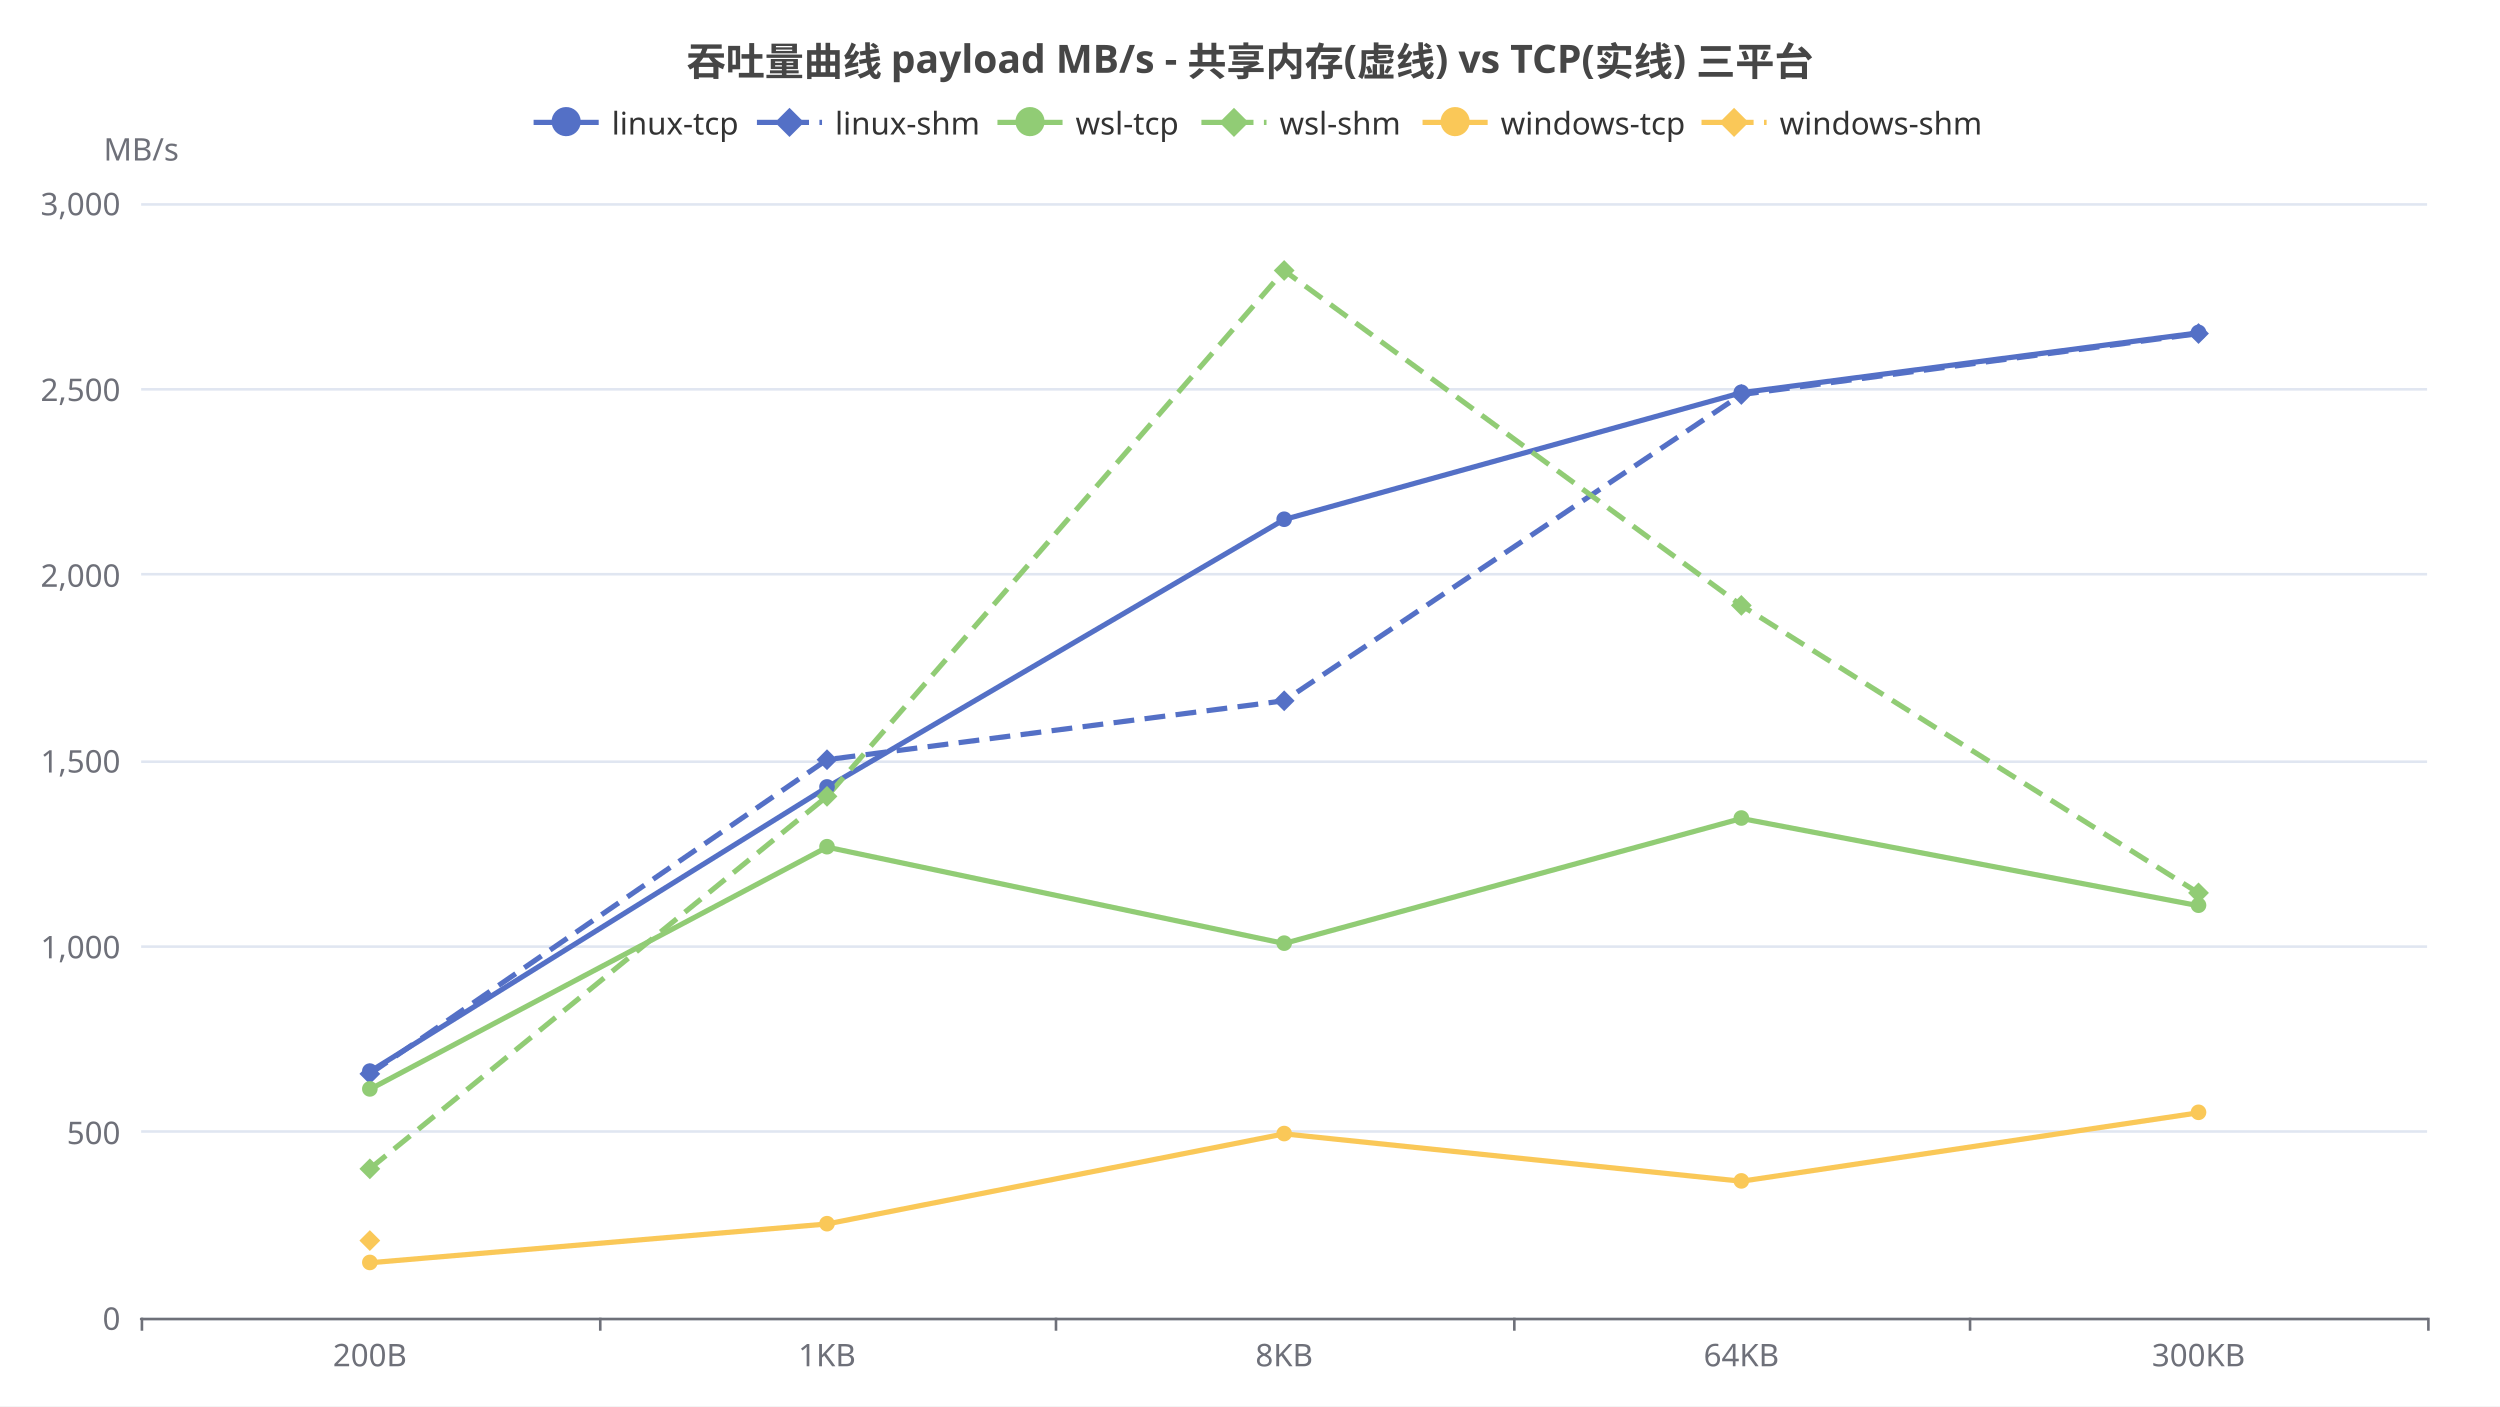
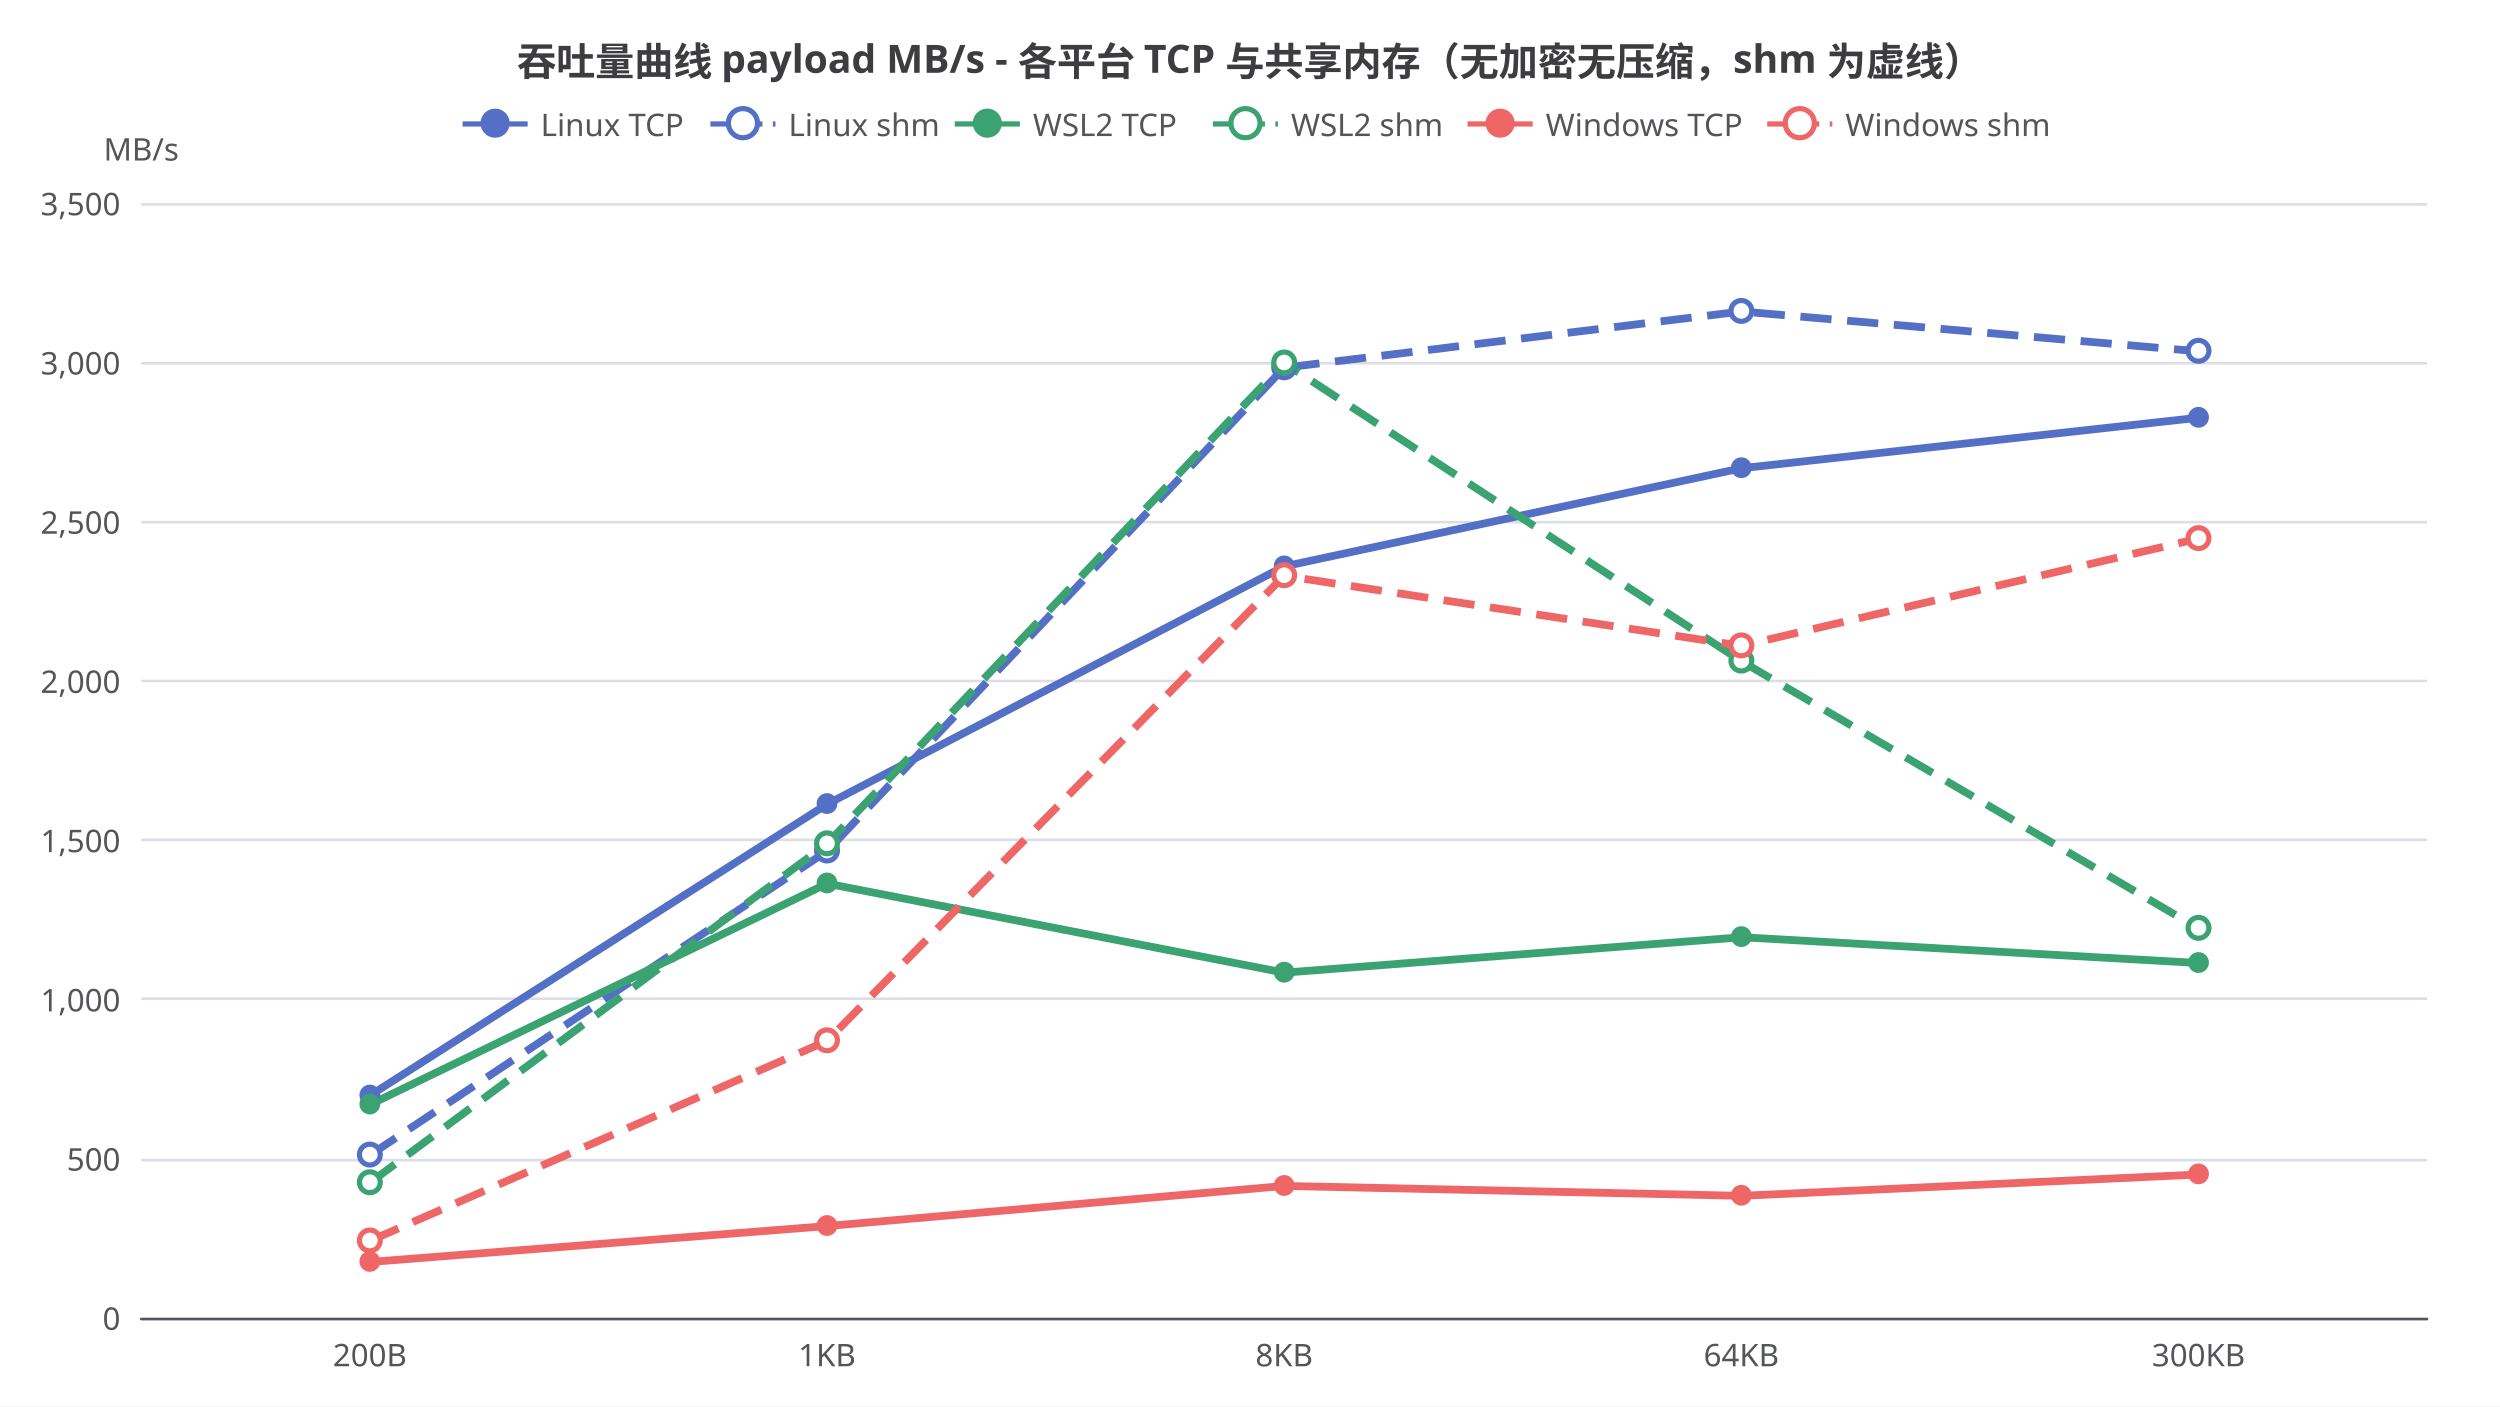
<svg xmlns="http://www.w3.org/2000/svg" width="960" height="540" version="1.1" baseProfile="full" viewBox="0 0 960 540">
  <rect width="960" height="540" x="0" y="0" fill="#ffffff" />
-   <path d="M54.2 506.5L932 506.5" fill="none" pointer-events="visible" stroke="#E0E6F1" class="zr3-cls-18" />
-   <path d="M54.2 434.5L932 434.5" fill="none" pointer-events="visible" stroke="#E0E6F1" class="zr3-cls-18" />
-   <path d="M54.2 363.5L932 363.5" fill="none" pointer-events="visible" stroke="#E0E6F1" class="zr3-cls-18" />
-   <path d="M54.2 292.5L932 292.5" fill="none" pointer-events="visible" stroke="#E0E6F1" class="zr3-cls-18" />
-   <path d="M54.2 220.5L932 220.5" fill="none" pointer-events="visible" stroke="#E0E6F1" class="zr3-cls-18" />
-   <path d="M54.2 149.5L932 149.5" fill="none" pointer-events="visible" stroke="#E0E6F1" class="zr3-cls-18" />
-   <path d="M54.2 78.5L932 78.5" fill="none" pointer-events="visible" stroke="#E0E6F1" class="zr3-cls-18" />
-   <text dominant-baseline="central" text-anchor="middle" style="font-size:12px;font-family:Microsoft YaHei;" y="-6" transform="translate(54.24 63)" fill="#6E7079">MB/s</text>
-   <path d="M54.2 506.5L932 506.5" fill="none" pointer-events="visible" stroke="#6E7079" stroke-linecap="round" class="zr3-cls-18" />
-   <path d="M54.5 506L54.5 511" fill="none" pointer-events="visible" stroke="#6E7079" class="zr3-cls-18" />
-   <path d="M230.5 506L230.5 511" fill="none" pointer-events="visible" stroke="#6E7079" class="zr3-cls-18" />
-   <path d="M405.5 506L405.5 511" fill="none" pointer-events="visible" stroke="#6E7079" class="zr3-cls-18" />
-   <path d="M581.5 506L581.5 511" fill="none" pointer-events="visible" stroke="#6E7079" class="zr3-cls-18" />
-   <path d="M756.5 506L756.5 511" fill="none" pointer-events="visible" stroke="#6E7079" class="zr3-cls-18" />
-   <path d="M932.5 506L932.5 511" fill="none" pointer-events="visible" stroke="#6E7079" class="zr3-cls-18" />
-   <text dominant-baseline="central" text-anchor="end" style="font-size:12px;font-family:Microsoft YaHei;" transform="translate(46.24 506)" fill="#6E7079">0</text>
-   <text dominant-baseline="central" text-anchor="end" style="font-size:12px;font-family:Microsoft YaHei;" transform="translate(46.24 434.6667)" fill="#6E7079">500</text>
-   <text dominant-baseline="central" text-anchor="end" style="font-size:12px;font-family:Microsoft YaHei;" transform="translate(46.24 363.3333)" fill="#6E7079">1,000</text>
-   <text dominant-baseline="central" text-anchor="end" style="font-size:12px;font-family:Microsoft YaHei;" transform="translate(46.24 292)" fill="#6E7079">1,500</text>
-   <text dominant-baseline="central" text-anchor="end" style="font-size:12px;font-family:Microsoft YaHei;" transform="translate(46.24 220.6667)" fill="#6E7079">2,000</text>
-   <text dominant-baseline="central" text-anchor="end" style="font-size:12px;font-family:Microsoft YaHei;" transform="translate(46.24 149.3333)" fill="#6E7079">2,500</text>
-   <text dominant-baseline="central" text-anchor="end" style="font-size:12px;font-family:Microsoft YaHei;" transform="translate(46.24 78)" fill="#6E7079">3,000</text>
-   <text dominant-baseline="central" text-anchor="middle" style="font-size:12px;font-family:Microsoft YaHei;" y="6" transform="translate(142.016 514)" fill="#6E7079">200B</text>
-   <text dominant-baseline="central" text-anchor="middle" style="font-size:12px;font-family:Microsoft YaHei;" y="6" transform="translate(317.568 514)" fill="#6E7079">1KB</text>
-   <text dominant-baseline="central" text-anchor="middle" style="font-size:12px;font-family:Microsoft YaHei;" y="6" transform="translate(493.12 514)" fill="#6E7079">8KB</text>
-   <text dominant-baseline="central" text-anchor="middle" style="font-size:12px;font-family:Microsoft YaHei;" y="6" transform="translate(668.672 514)" fill="#6E7079">64KB</text>
-   <text dominant-baseline="central" text-anchor="middle" style="font-size:12px;font-family:Microsoft YaHei;" y="6" transform="translate(844.224 514)" fill="#6E7079">300KB</text>
-   <g clip-path="url(#zr3-c0)">
-     <path d="M142 411.5L317.6 302.3L493.1 199.5L668.7 150.8L844.2 127.8" fill="none" pointer-events="visible" stroke="#5470c6" stroke-width="2" stroke-linejoin="bevel" class="zr3-cls-20" />
+   <path d="M54.2 506.5L932 506.5" fill="none" pointer-events="visible" stroke="#dbdee4" class="zr10-cls-94" />
+   <path d="M54.2 445.5L932 445.5" fill="none" pointer-events="visible" stroke="#dbdee4" class="zr10-cls-94" />
+   <path d="M54.2 383.5L932 383.5" fill="none" pointer-events="visible" stroke="#dbdee4" class="zr10-cls-94" />
+   <path d="M54.2 322.5L932 322.5" fill="none" pointer-events="visible" stroke="#dbdee4" class="zr10-cls-94" />
+   <path d="M54.2 261.5L932 261.5" fill="none" pointer-events="visible" stroke="#dbdee4" class="zr10-cls-94" />
+   <path d="M54.2 200.5L932 200.5" fill="none" pointer-events="visible" stroke="#dbdee4" class="zr10-cls-94" />
+   <path d="M54.2 139.5L932 139.5" fill="none" pointer-events="visible" stroke="#dbdee4" class="zr10-cls-94" />
+   <path d="M54.2 78.5L932 78.5" fill="none" pointer-events="visible" stroke="#dbdee4" class="zr10-cls-94" />
+   <text dominant-baseline="central" text-anchor="middle" style="font-size:12px;font-family:Microsoft YaHei;" y="-6" transform="translate(54.24 63)" fill="#54555a">MB/s</text>
+   <path d="M54.2 506.5L932 506.5" fill="none" pointer-events="visible" stroke="#54555a" stroke-linecap="round" class="zr10-cls-94" />
+   <text dominant-baseline="central" text-anchor="end" style="font-size:12px;font-family:Microsoft YaHei;" transform="translate(46.24 506)" fill="#54555a">0</text>
+   <text dominant-baseline="central" text-anchor="end" style="font-size:12px;font-family:Microsoft YaHei;" transform="translate(46.24 444.8571)" fill="#54555a">500</text>
+   <text dominant-baseline="central" text-anchor="end" style="font-size:12px;font-family:Microsoft YaHei;" transform="translate(46.24 383.7143)" fill="#54555a">1,000</text>
+   <text dominant-baseline="central" text-anchor="end" style="font-size:12px;font-family:Microsoft YaHei;" transform="translate(46.24 322.5714)" fill="#54555a">1,500</text>
+   <text dominant-baseline="central" text-anchor="end" style="font-size:12px;font-family:Microsoft YaHei;" transform="translate(46.24 261.4286)" fill="#54555a">2,000</text>
+   <text dominant-baseline="central" text-anchor="end" style="font-size:12px;font-family:Microsoft YaHei;" transform="translate(46.24 200.2857)" fill="#54555a">2,500</text>
+   <text dominant-baseline="central" text-anchor="end" style="font-size:12px;font-family:Microsoft YaHei;" transform="translate(46.24 139.1429)" fill="#54555a">3,000</text>
+   <text dominant-baseline="central" text-anchor="end" style="font-size:12px;font-family:Microsoft YaHei;" transform="translate(46.24 78)" fill="#54555a">3,500</text>
+   <text dominant-baseline="central" text-anchor="middle" style="font-size:12px;font-family:Microsoft YaHei;" y="6" transform="translate(142.016 514)" fill="#54555a">200B</text>
+   <text dominant-baseline="central" text-anchor="middle" style="font-size:12px;font-family:Microsoft YaHei;" y="6" transform="translate(317.568 514)" fill="#54555a">1KB</text>
+   <text dominant-baseline="central" text-anchor="middle" style="font-size:12px;font-family:Microsoft YaHei;" y="6" transform="translate(493.12 514)" fill="#54555a">8KB</text>
+   <text dominant-baseline="central" text-anchor="middle" style="font-size:12px;font-family:Microsoft YaHei;" y="6" transform="translate(668.672 514)" fill="#54555a">64KB</text>
+   <text dominant-baseline="central" text-anchor="middle" style="font-size:12px;font-family:Microsoft YaHei;" y="6" transform="translate(844.224 514)" fill="#54555a">300KB</text>
+   <g clip-path="url(#zr10-c0)">
+     <path d="M142 420.7L317.6 308.8L493.1 217.5L668.7 179.8L844.2 160.4" fill="none" pointer-events="visible" stroke="#5470c6" stroke-width="3" stroke-linejoin="bevel" class="zr10-cls-96" />
  </g>
-   <g clip-path="url(#zr3-c1)">
-     <path d="M142 412.4L317.6 291.7L493.1 269.1L668.7 151.5L844.2 128.1" fill="none" pointer-events="visible" stroke="#5470c6" stroke-width="2" stroke-dasharray="8,4" stroke-linejoin="bevel" class="zr3-cls-20" />
+   <g clip-path="url(#zr10-c1)">
+     <path d="M142 443.6L317.6 326.8L493.1 141.2L668.7 119.6L844.2 134.9" fill="none" pointer-events="visible" stroke="#5470c6" stroke-width="3" stroke-dasharray="12,6" stroke-linejoin="bevel" class="zr10-cls-96" />
  </g>
-   <g clip-path="url(#zr3-c2)">
-     <path d="M142 418.3L317.6 325.3L493.1 362.3L668.7 314.3L844.2 347.8" fill="none" pointer-events="visible" stroke="#91cc75" stroke-width="2" stroke-linejoin="bevel" class="zr3-cls-20" />
+   <g clip-path="url(#zr10-c2)">
+     <path d="M142 424.2L317.6 339.3L493.1 373.5L668.7 359.9L844.2 369.8" fill="none" pointer-events="visible" stroke="#3ba272" stroke-width="3" stroke-linejoin="bevel" class="zr10-cls-96" />
  </g>
-   <g clip-path="url(#zr3-c3)">
-     <path d="M142 448.8L317.6 305.8L493.1 103.9L668.7 232.5L844.2 342.9" fill="none" pointer-events="visible" stroke="#91cc75" stroke-width="2" stroke-dasharray="8,4" stroke-linejoin="bevel" class="zr3-cls-20" />
+   <g clip-path="url(#zr10-c3)">
+     <path d="M142 454.2L317.6 324L493.1 139.4L668.7 253.9L844.2 356.5" fill="none" pointer-events="visible" stroke="#3ba272" stroke-width="3" stroke-dasharray="12,6" stroke-linejoin="bevel" class="zr10-cls-96" />
  </g>
-   <g clip-path="url(#zr3-c4)">
-     <path d="M142 484.9L317.6 470L493.1 435.4L668.7 453.6L844.2 427.3" fill="none" pointer-events="visible" stroke="#fac858" stroke-width="2" stroke-linejoin="bevel" class="zr3-cls-20" />
+   <g clip-path="url(#zr10-c4)">
+     <path d="M142 484.6L317.6 470.8L493.1 455.4L668.7 459.2L844.2 451" fill="none" pointer-events="visible" stroke="#ee6666" stroke-width="3" stroke-linejoin="bevel" class="zr10-cls-96" />
  </g>
-   <g clip-path="url(#zr3-c5)">
-     <path d="M142 476.4" fill="none" pointer-events="visible" stroke="#fac858" stroke-width="2" stroke-dasharray="8,4" stroke-linejoin="bevel" class="zr3-cls-20" />
+   <g clip-path="url(#zr10-c5)">
+     <path d="M142 476.5L317.6 399.7L493.1 221.1L668.7 248L844.2 206.8" fill="none" pointer-events="visible" stroke="#ee6666" stroke-width="3" stroke-dasharray="12,6" stroke-linejoin="bevel" class="zr10-cls-96" />
  </g>
-   <path d="M1 0A1 1 0 1 1 1 -0.1A1 1 0 0 1 1 0" transform="matrix(3,0,0,3,142.016,411.4548)" fill="#5470c6" ecmeta_series_index="0" ecmeta_data_index="0" ecmeta_ssr_type="chart" class="zr3-cls-21" />
-   <path d="M1 0A1 1 0 1 1 1 -0.1A1 1 0 0 1 1 0" transform="matrix(3,0,0,3,317.568,302.3291)" fill="#5470c6" ecmeta_series_index="0" ecmeta_data_index="1" ecmeta_ssr_type="chart" class="zr3-cls-21" />
-   <path d="M1 0A1 1 0 1 1 1 -0.1A1 1 0 0 1 1 0" transform="matrix(3,0,0,3,493.12,199.5377)" fill="#5470c6" ecmeta_series_index="0" ecmeta_data_index="2" ecmeta_ssr_type="chart" class="zr3-cls-21" />
-   <path d="M1 0A1 1 0 1 1 1 -0.1A1 1 0 0 1 1 0" transform="matrix(3,0,0,3,668.672,150.7743)" fill="#5470c6" ecmeta_series_index="0" ecmeta_data_index="3" ecmeta_ssr_type="chart" class="zr3-cls-21" />
-   <path d="M1 0A1 1 0 1 1 1 -0.1A1 1 0 0 1 1 0" transform="matrix(3,0,0,3,844.224,127.8049)" fill="#5470c6" ecmeta_series_index="0" ecmeta_data_index="4" ecmeta_ssr_type="chart" class="zr3-cls-21" />
-   <path d="M0 -1L1 0L0 1L-1 0Z" transform="matrix(4,0,0,4,142.016,412.3679)" fill="#5470c6" ecmeta_series_index="1" ecmeta_data_index="0" ecmeta_ssr_type="chart" class="zr3-cls-21" />
-   <path d="M0 -1L1 0L0 1L-1 0Z" transform="matrix(4,0,0,4,317.568,291.7289)" fill="#5470c6" ecmeta_series_index="1" ecmeta_data_index="1" ecmeta_ssr_type="chart" class="zr3-cls-21" />
-   <path d="M0 -1L1 0L0 1L-1 0Z" transform="matrix(4,0,0,4,493.12,269.102)" fill="#5470c6" ecmeta_series_index="1" ecmeta_data_index="2" ecmeta_ssr_type="chart" class="zr3-cls-21" />
-   <path d="M0 -1L1 0L0 1L-1 0Z" transform="matrix(4,0,0,4,668.672,151.4876)" fill="#5470c6" ecmeta_series_index="1" ecmeta_data_index="3" ecmeta_ssr_type="chart" class="zr3-cls-21" />
-   <path d="M0 -1L1 0L0 1L-1 0Z" transform="matrix(4,0,0,4,844.224,128.076)" fill="#5470c6" ecmeta_series_index="1" ecmeta_data_index="4" ecmeta_ssr_type="chart" class="zr3-cls-21" />
-   <path d="M1 0A1 1 0 1 1 1 -0.1A1 1 0 0 1 1 0" transform="matrix(3,0,0,3,142.016,418.2885)" fill="#91cc75" ecmeta_series_index="2" ecmeta_data_index="0" ecmeta_ssr_type="chart" class="zr3-cls-22" />
-   <path d="M1 0A1 1 0 1 1 1 -0.1A1 1 0 0 1 1 0" transform="matrix(3,0,0,3,317.568,325.2841)" fill="#91cc75" ecmeta_series_index="2" ecmeta_data_index="1" ecmeta_ssr_type="chart" class="zr3-cls-22" />
-   <path d="M1 0A1 1 0 1 1 1 -0.1A1 1 0 0 1 1 0" transform="matrix(3,0,0,3,493.12,362.3204)" fill="#91cc75" ecmeta_series_index="2" ecmeta_data_index="2" ecmeta_ssr_type="chart" class="zr3-cls-22" />
-   <path d="M1 0A1 1 0 1 1 1 -0.1A1 1 0 0 1 1 0" transform="matrix(3,0,0,3,668.672,314.2703)" fill="#91cc75" ecmeta_series_index="2" ecmeta_data_index="3" ecmeta_ssr_type="chart" class="zr3-cls-22" />
-   <path d="M1 0A1 1 0 1 1 1 -0.1A1 1 0 0 1 1 0" transform="matrix(3,0,0,3,844.224,347.7541)" fill="#91cc75" ecmeta_series_index="2" ecmeta_data_index="4" ecmeta_ssr_type="chart" class="zr3-cls-22" />
-   <path d="M0 -1L1 0L0 1L-1 0Z" transform="matrix(4,0,0,4,142.016,448.8335)" fill="#91cc75" ecmeta_series_index="3" ecmeta_data_index="0" ecmeta_ssr_type="chart" class="zr3-cls-22" />
-   <path d="M0 -1L1 0L0 1L-1 0Z" transform="matrix(4,0,0,4,317.568,305.7959)" fill="#91cc75" ecmeta_series_index="3" ecmeta_data_index="1" ecmeta_ssr_type="chart" class="zr3-cls-22" />
-   <path d="M0 -1L1 0L0 1L-1 0Z" transform="matrix(4,0,0,4,493.12,103.8655)" fill="#91cc75" ecmeta_series_index="3" ecmeta_data_index="2" ecmeta_ssr_type="chart" class="zr3-cls-22" />
-   <path d="M0 -1L1 0L0 1L-1 0Z" transform="matrix(4,0,0,4,668.672,232.4795)" fill="#91cc75" ecmeta_series_index="3" ecmeta_data_index="3" ecmeta_ssr_type="chart" class="zr3-cls-22" />
-   <path d="M0 -1L1 0L0 1L-1 0Z" transform="matrix(4,0,0,4,844.224,342.8749)" fill="#91cc75" ecmeta_series_index="3" ecmeta_data_index="4" ecmeta_ssr_type="chart" class="zr3-cls-22" />
-   <path d="M1 0A1 1 0 1 1 1 -0.1A1 1 0 0 1 1 0" transform="matrix(3,0,0,3,142.016,484.9281)" fill="#fac858" ecmeta_series_index="4" ecmeta_data_index="0" ecmeta_ssr_type="chart" class="zr3-cls-23" />
-   <path d="M1 0A1 1 0 1 1 1 -0.1A1 1 0 0 1 1 0" transform="matrix(3,0,0,3,317.568,470.048)" fill="#fac858" ecmeta_series_index="4" ecmeta_data_index="1" ecmeta_ssr_type="chart" class="zr3-cls-23" />
-   <path d="M1 0A1 1 0 1 1 1 -0.1A1 1 0 0 1 1 0" transform="matrix(3,0,0,3,493.12,435.4371)" fill="#fac858" ecmeta_series_index="4" ecmeta_data_index="2" ecmeta_ssr_type="chart" class="zr3-cls-23" />
-   <path d="M1 0A1 1 0 1 1 1 -0.1A1 1 0 0 1 1 0" transform="matrix(3,0,0,3,668.672,453.6128)" fill="#fac858" ecmeta_series_index="4" ecmeta_data_index="3" ecmeta_ssr_type="chart" class="zr3-cls-23" />
-   <path d="M1 0A1 1 0 1 1 1 -0.1A1 1 0 0 1 1 0" transform="matrix(3,0,0,3,844.224,427.2765)" fill="#fac858" ecmeta_series_index="4" ecmeta_data_index="4" ecmeta_ssr_type="chart" class="zr3-cls-23" />
-   <path d="M0 -1L1 0L0 1L-1 0Z" transform="matrix(4,0,0,4,142.016,476.3824)" fill="#fac858" ecmeta_series_index="5" ecmeta_data_index="0" ecmeta_ssr_type="chart" class="zr3-cls-23" />
-   <path d="M-5 -5l562.2 0l0 22l-562.2 0Z" transform="translate(203.9 41)" fill="rgb(0,0,0)" fill-opacity="0" stroke="#ccc" stroke-width="0" class="zr3-cls-18" />
-   <path d="M0 7L25 7" transform="translate(204.9 40)" fill="#000" stroke="#5470c6" stroke-width="2" stroke-linecap="butt" stroke-miterlimit="10" class="zr3-cls-18" />
-   <path d="M18.1 7A5.6 5.6 0 1 1 18.1 6.4A5.6 5.6 0 0 1 18.1 7" transform="translate(204.9 40)" fill="#5470c6" class="zr3-cls-18" />
-   <text dominant-baseline="central" text-anchor="start" style="font-size:12px;font-family:Microsoft YaHei;" x="30" y="7" transform="translate(204.9 40)" fill="#333">linux-tcp</text>
-   <path d="M-1 1l75.8 0l0 12l-75.8 0Z" transform="translate(204.9 40)" fill="none" pointer-events="visible" ecmeta_series_index="0" ecmeta_data_index="0" ecmeta_ssr_type="legend" class="zr3-cls-24" />
-   <path d="M0 7L25 7" transform="translate(290.66 40)" fill="#000" stroke="#5470c6" stroke-width="2" stroke-dasharray="8,4" stroke-linecap="butt" stroke-miterlimit="10" class="zr3-cls-18" />
-   <path d="M12.5 1.4L18.1 7L12.5 12.6L6.9 7Z" transform="translate(290.66 40)" fill="#5470c6" class="zr3-cls-18" />
-   <text dominant-baseline="central" text-anchor="start" style="font-size:12px;font-family:Microsoft YaHei;" x="30" y="7" transform="translate(290.66 40)" fill="#333">linux-shm</text>
-   <path d="M-1 1l82.4 0l0 12l-82.4 0Z" transform="translate(290.66 40)" fill="none" pointer-events="visible" ecmeta_series_index="1" ecmeta_data_index="1" ecmeta_ssr_type="legend" class="zr3-cls-24" />
-   <path d="M0 7L25 7" transform="translate(383.02 40)" fill="#000" stroke="#91cc75" stroke-width="2" stroke-linecap="butt" stroke-miterlimit="10" class="zr3-cls-18" />
-   <path d="M18.1 7A5.6 5.6 0 1 1 18.1 6.4A5.6 5.6 0 0 1 18.1 7" transform="translate(383.02 40)" fill="#91cc75" class="zr3-cls-18" />
-   <text dominant-baseline="central" text-anchor="start" style="font-size:12px;font-family:Microsoft YaHei;" x="30" y="7" transform="translate(383.02 40)" fill="#333">wsl-tcp</text>
-   <path d="M-1 1l68.3 0l0 12l-68.3 0Z" transform="translate(383.02 40)" fill="none" pointer-events="visible" ecmeta_series_index="2" ecmeta_data_index="2" ecmeta_ssr_type="legend" class="zr3-cls-24" />
-   <path d="M0 7L25 7" transform="translate(461.34 40)" fill="#000" stroke="#91cc75" stroke-width="2" stroke-dasharray="8,4" stroke-linecap="butt" stroke-miterlimit="10" class="zr3-cls-18" />
-   <path d="M12.5 1.4L18.1 7L12.5 12.6L6.9 7Z" transform="translate(461.34 40)" fill="#91cc75" class="zr3-cls-18" />
-   <text dominant-baseline="central" text-anchor="start" style="font-size:12px;font-family:Microsoft YaHei;" x="30" y="7" transform="translate(461.34 40)" fill="#333">wsl-shm</text>
-   <path d="M-1 1l74.9 0l0 12l-74.9 0Z" transform="translate(461.34 40)" fill="none" pointer-events="visible" ecmeta_series_index="3" ecmeta_data_index="3" ecmeta_ssr_type="legend" class="zr3-cls-24" />
-   <path d="M0 7L25 7" transform="translate(546.26 40)" fill="#000" stroke="#fac858" stroke-width="2" stroke-linecap="butt" stroke-miterlimit="10" class="zr3-cls-18" />
-   <path d="M18.1 7A5.6 5.6 0 1 1 18.1 6.4A5.6 5.6 0 0 1 18.1 7" transform="translate(546.26 40)" fill="#fac858" class="zr3-cls-18" />
-   <text dominant-baseline="central" text-anchor="start" style="font-size:12px;font-family:Microsoft YaHei;" x="30" y="7" transform="translate(546.26 40)" fill="#333">windows-tcp</text>
-   <path d="M-1 1l97.1 0l0 12l-97.1 0Z" transform="translate(546.26 40)" fill="none" pointer-events="visible" ecmeta_series_index="4" ecmeta_data_index="4" ecmeta_ssr_type="legend" class="zr3-cls-24" />
-   <path d="M0 7L25 7" transform="translate(653.38 40)" fill="#000" stroke="#fac858" stroke-width="2" stroke-dasharray="8,4" stroke-linecap="butt" stroke-miterlimit="10" class="zr3-cls-18" />
-   <path d="M12.5 1.4L18.1 7L12.5 12.6L6.9 7Z" transform="translate(653.38 40)" fill="#fac858" class="zr3-cls-18" />
-   <text dominant-baseline="central" text-anchor="start" style="font-size:12px;font-family:Microsoft YaHei;" x="30" y="7" transform="translate(653.38 40)" fill="#333">windows-shm</text>
-   <path d="M-1 1l103.7 0l0 12l-103.7 0Z" transform="translate(653.38 40)" fill="none" pointer-events="visible" ecmeta_series_index="5" ecmeta_data_index="5" ecmeta_ssr_type="legend" class="zr3-cls-24" />
-   <path d="M-218.1 -5l436.1 0l0 25l-436.1 0Z" transform="translate(480 15)" fill="rgb(0,0,0)" fill-opacity="0" stroke="#ccc" stroke-width="0" class="zr3-cls-18" />
-   <text dominant-baseline="central" text-anchor="middle" style="font-size:15px;font-family:Microsoft YaHei;font-weight:bold;" xml:space="preserve" y="7.5" transform="translate(480 15)" fill="#464646">吞吐量曲线 payload MB/s - 共享内存(虚线) vs TCP(实线) 三平台</text>
+   <path d="M1 0A1 1 0 1 1 1 -0.1A1 1 0 0 1 1 0" transform="matrix(4,0,0,4,142.016,420.7057)" fill="#5470c6" ecmeta_series_index="0" ecmeta_data_index="0" ecmeta_ssr_type="chart" class="zr10-cls-97" />
+   <path d="M1 0A1 1 0 1 1 1 -0.1A1 1 0 0 1 1 0" transform="matrix(4,0,0,4,317.568,308.7654)" fill="#5470c6" ecmeta_series_index="0" ecmeta_data_index="1" ecmeta_ssr_type="chart" class="zr10-cls-97" />
+   <path d="M1 0A1 1 0 1 1 1 -0.1A1 1 0 0 1 1 0" transform="matrix(4,0,0,4,493.12,217.5158)" fill="#5470c6" ecmeta_series_index="0" ecmeta_data_index="2" ecmeta_ssr_type="chart" class="zr10-cls-97" />
+   <path d="M1 0A1 1 0 1 1 1 -0.1A1 1 0 0 1 1 0" transform="matrix(4,0,0,4,668.672,179.8029)" fill="#5470c6" ecmeta_series_index="0" ecmeta_data_index="3" ecmeta_ssr_type="chart" class="zr10-cls-97" />
+   <path d="M1 0A1 1 0 1 1 1 -0.1A1 1 0 0 1 1 0" transform="matrix(4,0,0,4,844.224,160.445)" fill="#5470c6" ecmeta_series_index="0" ecmeta_data_index="4" ecmeta_ssr_type="chart" class="zr10-cls-97" />
+   <path d="M1 0A1 1 0 1 1 1 -0.1A1 1 0 0 1 1 0" transform="matrix(4,0,0,4,142.016,443.5609)" fill="#fff" stroke="#5470c6" stroke-width="0.5" ecmeta_series_index="1" ecmeta_data_index="0" ecmeta_ssr_type="chart" class="zr10-cls-98" />
+   <path d="M1 0A1 1 0 1 1 1 -0.1A1 1 0 0 1 1 0" transform="matrix(4,0,0,4,317.568,326.8025)" fill="#fff" stroke="#5470c6" stroke-width="0.5" ecmeta_series_index="1" ecmeta_data_index="1" ecmeta_ssr_type="chart" class="zr10-cls-98" />
+   <path d="M1 0A1 1 0 1 1 1 -0.1A1 1 0 0 1 1 0" transform="matrix(4,0,0,4,493.12,141.2462)" fill="#fff" stroke="#5470c6" stroke-width="0.5" ecmeta_series_index="1" ecmeta_data_index="2" ecmeta_ssr_type="chart" class="zr10-cls-98" />
+   <path d="M1 0A1 1 0 1 1 1 -0.1A1 1 0 0 1 1 0" transform="matrix(4,0,0,4,668.672,119.5894)" fill="#fff" stroke="#5470c6" stroke-width="0.5" ecmeta_series_index="1" ecmeta_data_index="3" ecmeta_ssr_type="chart" class="zr10-cls-98" />
+   <path d="M1 0A1 1 0 1 1 1 -0.1A1 1 0 0 1 1 0" transform="matrix(4,0,0,4,844.224,134.8995)" fill="#fff" stroke="#5470c6" stroke-width="0.5" ecmeta_series_index="1" ecmeta_data_index="4" ecmeta_ssr_type="chart" class="zr10-cls-98" />
+   <path d="M1 0A1 1 0 1 1 1 -0.1A1 1 0 0 1 1 0" transform="matrix(4,0,0,4,142.016,424.1542)" fill="#3ba272" ecmeta_series_index="2" ecmeta_data_index="0" ecmeta_ssr_type="chart" class="zr10-cls-99" />
+   <path d="M1 0A1 1 0 1 1 1 -0.1A1 1 0 0 1 1 0" transform="matrix(4,0,0,4,317.568,339.2512)" fill="#3ba272" ecmeta_series_index="2" ecmeta_data_index="1" ecmeta_ssr_type="chart" class="zr10-cls-99" />
+   <path d="M1 0A1 1 0 1 1 1 -0.1A1 1 0 0 1 1 0" transform="matrix(4,0,0,4,493.12,373.5157)" fill="#3ba272" ecmeta_series_index="2" ecmeta_data_index="2" ecmeta_ssr_type="chart" class="zr10-cls-99" />
+   <path d="M1 0A1 1 0 1 1 1 -0.1A1 1 0 0 1 1 0" transform="matrix(4,0,0,4,668.672,359.8564)" fill="#3ba272" ecmeta_series_index="2" ecmeta_data_index="3" ecmeta_ssr_type="chart" class="zr10-cls-99" />
+   <path d="M1 0A1 1 0 1 1 1 -0.1A1 1 0 0 1 1 0" transform="matrix(4,0,0,4,844.224,369.8104)" fill="#3ba272" ecmeta_series_index="2" ecmeta_data_index="4" ecmeta_ssr_type="chart" class="zr10-cls-99" />
+   <path d="M1 0A1 1 0 1 1 1 -0.1A1 1 0 0 1 1 0" transform="matrix(4,0,0,4,142.016,454.1875)" fill="#fff" stroke="#3ba272" stroke-width="0.5" ecmeta_series_index="3" ecmeta_data_index="0" ecmeta_ssr_type="chart" class="zr10-cls-98" />
+   <path d="M1 0A1 1 0 1 1 1 -0.1A1 1 0 0 1 1 0" transform="matrix(4,0,0,4,317.568,324.0388)" fill="#fff" stroke="#3ba272" stroke-width="0.5" ecmeta_series_index="3" ecmeta_data_index="1" ecmeta_ssr_type="chart" class="zr10-cls-98" />
+   <path d="M1 0A1 1 0 1 1 1 -0.1A1 1 0 0 1 1 0" transform="matrix(4,0,0,4,493.12,139.3874)" fill="#fff" stroke="#3ba272" stroke-width="0.5" ecmeta_series_index="3" ecmeta_data_index="2" ecmeta_ssr_type="chart" class="zr10-cls-98" />
+   <path d="M1 0A1 1 0 1 1 1 -0.1A1 1 0 0 1 1 0" transform="matrix(4,0,0,4,668.672,253.8591)" fill="#fff" stroke="#3ba272" stroke-width="0.5" ecmeta_series_index="3" ecmeta_data_index="3" ecmeta_ssr_type="chart" class="zr10-cls-98" />
+   <path d="M1 0A1 1 0 1 1 1 -0.1A1 1 0 0 1 1 0" transform="matrix(4,0,0,4,844.224,356.4935)" fill="#fff" stroke="#3ba272" stroke-width="0.5" ecmeta_series_index="3" ecmeta_data_index="4" ecmeta_ssr_type="chart" class="zr10-cls-98" />
+   <path d="M1 0A1 1 0 1 1 1 -0.1A1 1 0 0 1 1 0" transform="matrix(4,0,0,4,142.016,484.5878)" fill="#ee6666" ecmeta_series_index="4" ecmeta_data_index="0" ecmeta_ssr_type="chart" class="zr10-cls-100" />
+   <path d="M1 0A1 1 0 1 1 1 -0.1A1 1 0 0 1 1 0" transform="matrix(4,0,0,4,317.568,470.7939)" fill="#ee6666" ecmeta_series_index="4" ecmeta_data_index="1" ecmeta_ssr_type="chart" class="zr10-cls-100" />
+   <path d="M1 0A1 1 0 1 1 1 -0.1A1 1 0 0 1 1 0" transform="matrix(4,0,0,4,493.12,455.4226)" fill="#ee6666" ecmeta_series_index="4" ecmeta_data_index="2" ecmeta_ssr_type="chart" class="zr10-cls-100" />
+   <path d="M1 0A1 1 0 1 1 1 -0.1A1 1 0 0 1 1 0" transform="matrix(4,0,0,4,668.672,459.1768)" fill="#ee6666" ecmeta_series_index="4" ecmeta_data_index="3" ecmeta_ssr_type="chart" class="zr10-cls-100" />
+   <path d="M1 0A1 1 0 1 1 1 -0.1A1 1 0 0 1 1 0" transform="matrix(4,0,0,4,844.224,450.9714)" fill="#ee6666" ecmeta_series_index="4" ecmeta_data_index="4" ecmeta_ssr_type="chart" class="zr10-cls-100" />
+   <path d="M1 0A1 1 0 1 1 1 -0.1A1 1 0 0 1 1 0" transform="matrix(4,0,0,4,142.016,476.5414)" fill="#fff" stroke="#ee6666" stroke-width="0.5" ecmeta_series_index="5" ecmeta_data_index="0" ecmeta_ssr_type="chart" class="zr10-cls-98" />
+   <path d="M1 0A1 1 0 1 1 1 -0.1A1 1 0 0 1 1 0" transform="matrix(4,0,0,4,317.568,399.6726)" fill="#fff" stroke="#ee6666" stroke-width="0.5" ecmeta_series_index="5" ecmeta_data_index="1" ecmeta_ssr_type="chart" class="zr10-cls-98" />
+   <path d="M1 0A1 1 0 1 1 1 -0.1A1 1 0 0 1 1 0" transform="matrix(4,0,0,4,493.12,221.0743)" fill="#fff" stroke="#ee6666" stroke-width="0.5" ecmeta_series_index="5" ecmeta_data_index="2" ecmeta_ssr_type="chart" class="zr10-cls-98" />
+   <path d="M1 0A1 1 0 1 1 1 -0.1A1 1 0 0 1 1 0" transform="matrix(4,0,0,4,668.672,248.0261)" fill="#fff" stroke="#ee6666" stroke-width="0.5" ecmeta_series_index="5" ecmeta_data_index="3" ecmeta_ssr_type="chart" class="zr10-cls-98" />
+   <path d="M1 0A1 1 0 1 1 1 -0.1A1 1 0 0 1 1 0" transform="matrix(4,0,0,4,844.224,206.8402)" fill="#fff" stroke="#ee6666" stroke-width="0.5" ecmeta_series_index="5" ecmeta_data_index="4" ecmeta_ssr_type="chart" class="zr10-cls-98" />
+   <path d="M-5 -5l616.8 0l0 23.2l-616.8 0Z" transform="translate(176.62 41)" fill="rgb(0,0,0)" fill-opacity="0" stroke="#b7b9be" stroke-width="0" class="zr10-cls-94" />
+   <path d="M0 7L25 7" transform="translate(177.62 40.6)" fill="#000" stroke="#5470c6" stroke-width="2" stroke-linecap="butt" stroke-miterlimit="10" class="zr10-cls-94" />
+   <path d="M18.1 7A5.6 5.6 0 1 1 18.1 6.4A5.6 5.6 0 0 1 18.1 7" transform="translate(177.62 40.6)" fill="#5470c6" class="zr10-cls-94" />
+   <text dominant-baseline="central" text-anchor="start" style="font-size:12px;font-family:Microsoft YaHei;" xml:space="preserve" x="30" y="7" transform="translate(177.62 40.6)" fill="#54555a">Linux TCP</text>
+   <path d="M-1 1l87.2 0l0 12l-87.2 0Z" transform="translate(177.62 40.6)" fill="none" pointer-events="visible" ecmeta_series_index="0" ecmeta_data_index="0" ecmeta_ssr_type="legend" class="zr10-cls-101" />
+   <path d="M0 7L25 7" transform="translate(272.78 40.6)" fill="#000" stroke="#5470c6" stroke-width="2" stroke-dasharray="8,4" stroke-linecap="butt" stroke-miterlimit="10" class="zr10-cls-94" />
+   <path d="M18.1 7A5.6 5.6 0 1 1 18.1 6.4A5.6 5.6 0 0 1 18.1 7" transform="translate(272.78 40.6)" fill="#fff" stroke="#5470c6" stroke-width="2" stroke-linecap="butt" stroke-miterlimit="10" class="zr10-cls-94" />
+   <text dominant-baseline="central" text-anchor="start" style="font-size:12px;font-family:Microsoft YaHei;" xml:space="preserve" x="30" y="7" transform="translate(272.78 40.6)" fill="#54555a">Linux shm</text>
+   <path d="M-1 0.4l85.8 0l0 13.2l-85.8 0Z" transform="translate(272.78 40.6)" fill="none" pointer-events="visible" ecmeta_series_index="1" ecmeta_data_index="1" ecmeta_ssr_type="legend" class="zr10-cls-101" />
+   <path d="M0 7L25 7" transform="translate(366.62 40.6)" fill="#000" stroke="#3ba272" stroke-width="2" stroke-linecap="butt" stroke-miterlimit="10" class="zr10-cls-94" />
+   <path d="M18.1 7A5.6 5.6 0 1 1 18.1 6.4A5.6 5.6 0 0 1 18.1 7" transform="translate(366.62 40.6)" fill="#3ba272" class="zr10-cls-94" />
+   <text dominant-baseline="central" text-anchor="start" style="font-size:12px;font-family:Microsoft YaHei;" xml:space="preserve" x="30" y="7" transform="translate(366.62 40.6)" fill="#54555a">WSL2 TCP</text>
+   <path d="M-1 1l91.1 0l0 12l-91.1 0Z" transform="translate(366.62 40.6)" fill="none" pointer-events="visible" ecmeta_series_index="2" ecmeta_data_index="2" ecmeta_ssr_type="legend" class="zr10-cls-101" />
+   <path d="M0 7L25 7" transform="translate(465.74 40.6)" fill="#000" stroke="#3ba272" stroke-width="2" stroke-dasharray="8,4" stroke-linecap="butt" stroke-miterlimit="10" class="zr10-cls-94" />
+   <path d="M18.1 7A5.6 5.6 0 1 1 18.1 6.4A5.6 5.6 0 0 1 18.1 7" transform="translate(465.74 40.6)" fill="#fff" stroke="#3ba272" stroke-width="2" stroke-linecap="butt" stroke-miterlimit="10" class="zr10-cls-94" />
+   <text dominant-baseline="central" text-anchor="start" style="font-size:12px;font-family:Microsoft YaHei;" xml:space="preserve" x="30" y="7" transform="translate(465.74 40.6)" fill="#54555a">WSL2 shm</text>
+   <path d="M-1 0.4l89.8 0l0 13.2l-89.8 0Z" transform="translate(465.74 40.6)" fill="none" pointer-events="visible" ecmeta_series_index="3" ecmeta_data_index="3" ecmeta_ssr_type="legend" class="zr10-cls-101" />
+   <path d="M0 7L25 7" transform="translate(563.54 40.6)" fill="#000" stroke="#ee6666" stroke-width="2" stroke-linecap="butt" stroke-miterlimit="10" class="zr10-cls-94" />
+   <path d="M18.1 7A5.6 5.6 0 1 1 18.1 6.4A5.6 5.6 0 0 1 18.1 7" transform="translate(563.54 40.6)" fill="#ee6666" class="zr10-cls-94" />
+   <text dominant-baseline="central" text-anchor="start" style="font-size:12px;font-family:Microsoft YaHei;" xml:space="preserve" x="30" y="7" transform="translate(563.54 40.6)" fill="#54555a">Windows TCP</text>
+   <path d="M-1 1l107.1 0l0 12l-107.1 0Z" transform="translate(563.54 40.6)" fill="none" pointer-events="visible" ecmeta_series_index="4" ecmeta_data_index="4" ecmeta_ssr_type="legend" class="zr10-cls-101" />
+   <path d="M0 7L25 7" transform="translate(678.62 40.6)" fill="#000" stroke="#ee6666" stroke-width="2" stroke-dasharray="8,4" stroke-linecap="butt" stroke-miterlimit="10" class="zr10-cls-94" />
+   <path d="M18.1 7A5.6 5.6 0 1 1 18.1 6.4A5.6 5.6 0 0 1 18.1 7" transform="translate(678.62 40.6)" fill="#fff" stroke="#ee6666" stroke-width="2" stroke-linecap="butt" stroke-miterlimit="10" class="zr10-cls-94" />
+   <text dominant-baseline="central" text-anchor="start" style="font-size:12px;font-family:Microsoft YaHei;" xml:space="preserve" x="30" y="7" transform="translate(678.62 40.6)" fill="#54555a">Windows shm</text>
+   <path d="M-1 0.4l105.8 0l0 13.2l-105.8 0Z" transform="translate(678.62 40.6)" fill="none" pointer-events="visible" ecmeta_series_index="5" ecmeta_data_index="5" ecmeta_ssr_type="legend" class="zr10-cls-101" />
+   <path d="M-282.3 -5l564.7 0l0 25l-564.7 0Z" transform="translate(480 15)" fill="rgb(0,0,0)" fill-opacity="0" stroke="#3c3c41" stroke-width="0" class="zr10-cls-94" />
+   <text dominant-baseline="central" text-anchor="middle" style="font-size:15px;font-family:Microsoft YaHei;font-weight:bold;" xml:space="preserve" y="7.5" transform="translate(480 15)" fill="#3c3c41">吞吐量曲线 payload MB/s - 各平台 TCP 与共享内存（无加密无压缩，shm 为虚线）</text>
  <defs>
-     <clipPath id="zr3-c0">
-       <path d="M53 77l881 0l0 430l-881 0Z" fill="#000" class="zr3-cls-19" />
+     <clipPath id="zr10-c0">
+       <path d="M52 76.5l882 0l0 431l-882 0Z" fill="#000" class="zr10-cls-95" />
    </clipPath>
-     <clipPath id="zr3-c1">
-       <path d="M53 77l881 0l0 430l-881 0Z" fill="#000" class="zr3-cls-19" />
+     <clipPath id="zr10-c1">
+       <path d="M52 76.5l882 0l0 431l-882 0Z" fill="#000" class="zr10-cls-95" />
    </clipPath>
-     <clipPath id="zr3-c2">
-       <path d="M53 77l881 0l0 430l-881 0Z" fill="#000" class="zr3-cls-19" />
+     <clipPath id="zr10-c2">
+       <path d="M52 76.5l882 0l0 431l-882 0Z" fill="#000" class="zr10-cls-95" />
    </clipPath>
-     <clipPath id="zr3-c3">
-       <path d="M53 77l881 0l0 430l-881 0Z" fill="#000" class="zr3-cls-19" />
+     <clipPath id="zr10-c3">
+       <path d="M52 76.5l882 0l0 431l-882 0Z" fill="#000" class="zr10-cls-95" />
    </clipPath>
-     <clipPath id="zr3-c4">
-       <path d="M53 77l881 0l0 430l-881 0Z" fill="#000" class="zr3-cls-19" />
+     <clipPath id="zr10-c4">
+       <path d="M52 76.5l882 0l0 431l-882 0Z" fill="#000" class="zr10-cls-95" />
    </clipPath>
-     <clipPath id="zr3-c5">
-       <path d="M53 77l881 0l0 430l-881 0Z" fill="#000" class="zr3-cls-19" />
+     <clipPath id="zr10-c5">
+       <path d="M52 76.5l882 0l0 431l-882 0Z" fill="#000" class="zr10-cls-95" />
    </clipPath>
  </defs>
  <style>
- .zr3-cls-18:hover {
+ .zr10-cls-94:hover {
pointer-events:none;
}
- .zr3-cls-19:hover {
+ .zr10-cls-95:hover {
cursor:pointer;
fill:rgba(0,0,0,1);
}
- .zr3-cls-20:hover {
+ .zr10-cls-96:hover {
cursor:pointer;
}
- .zr3-cls-21:hover {
+ .zr10-cls-97:hover {
cursor:pointer;
fill:rgba(92,123,217,1);
}
- .zr3-cls-22:hover {
+ .zr10-cls-98:hover {
cursor:pointer;
- fill:rgba(159,224,128,1);
+ fill:rgba(255,255,255,1);
}
- .zr3-cls-23:hover {
+ .zr10-cls-99:hover {
cursor:pointer;
- fill:rgba(255,220,96,1);
+ fill:rgba(64,178,125,1);
}
- .zr3-cls-24:hover {
+ .zr10-cls-100:hover {
+ cursor:pointer;
+ fill:rgba(255,112,112,1);
+ }
+ .zr10-cls-101:hover {
cursor:pointer;
fill:rgba(0,0,0,0);
}



</style>
</svg>
